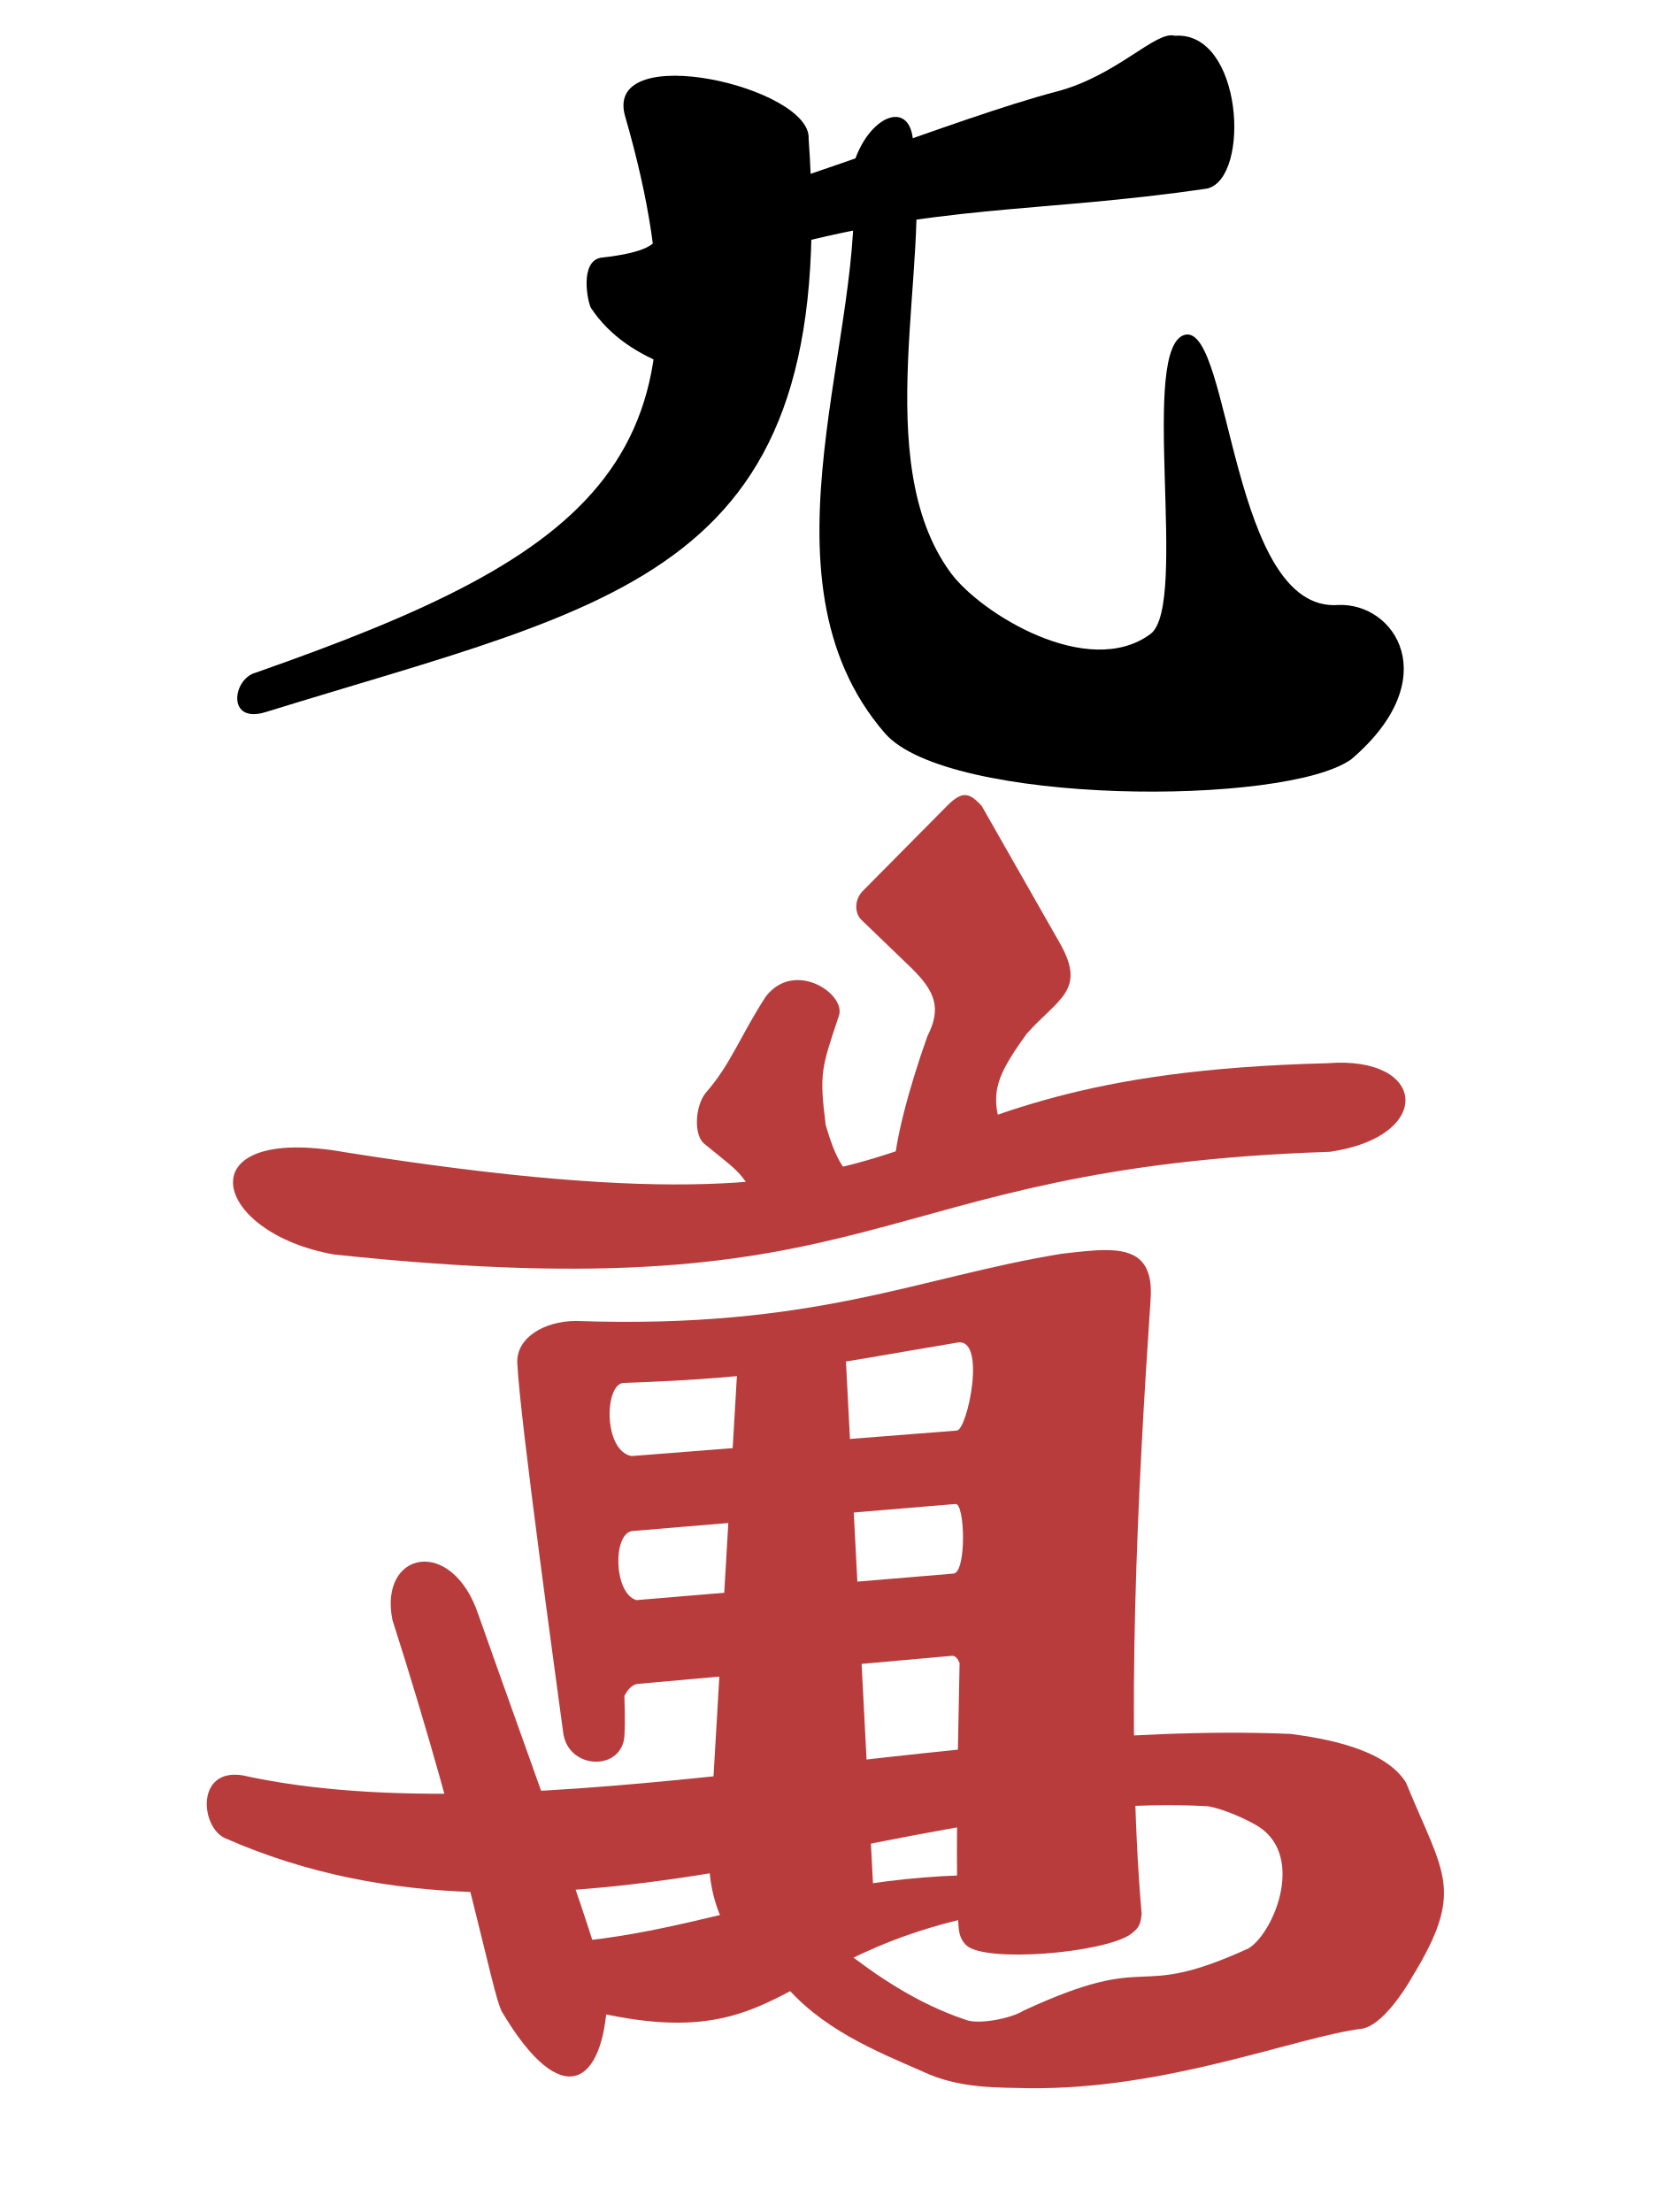
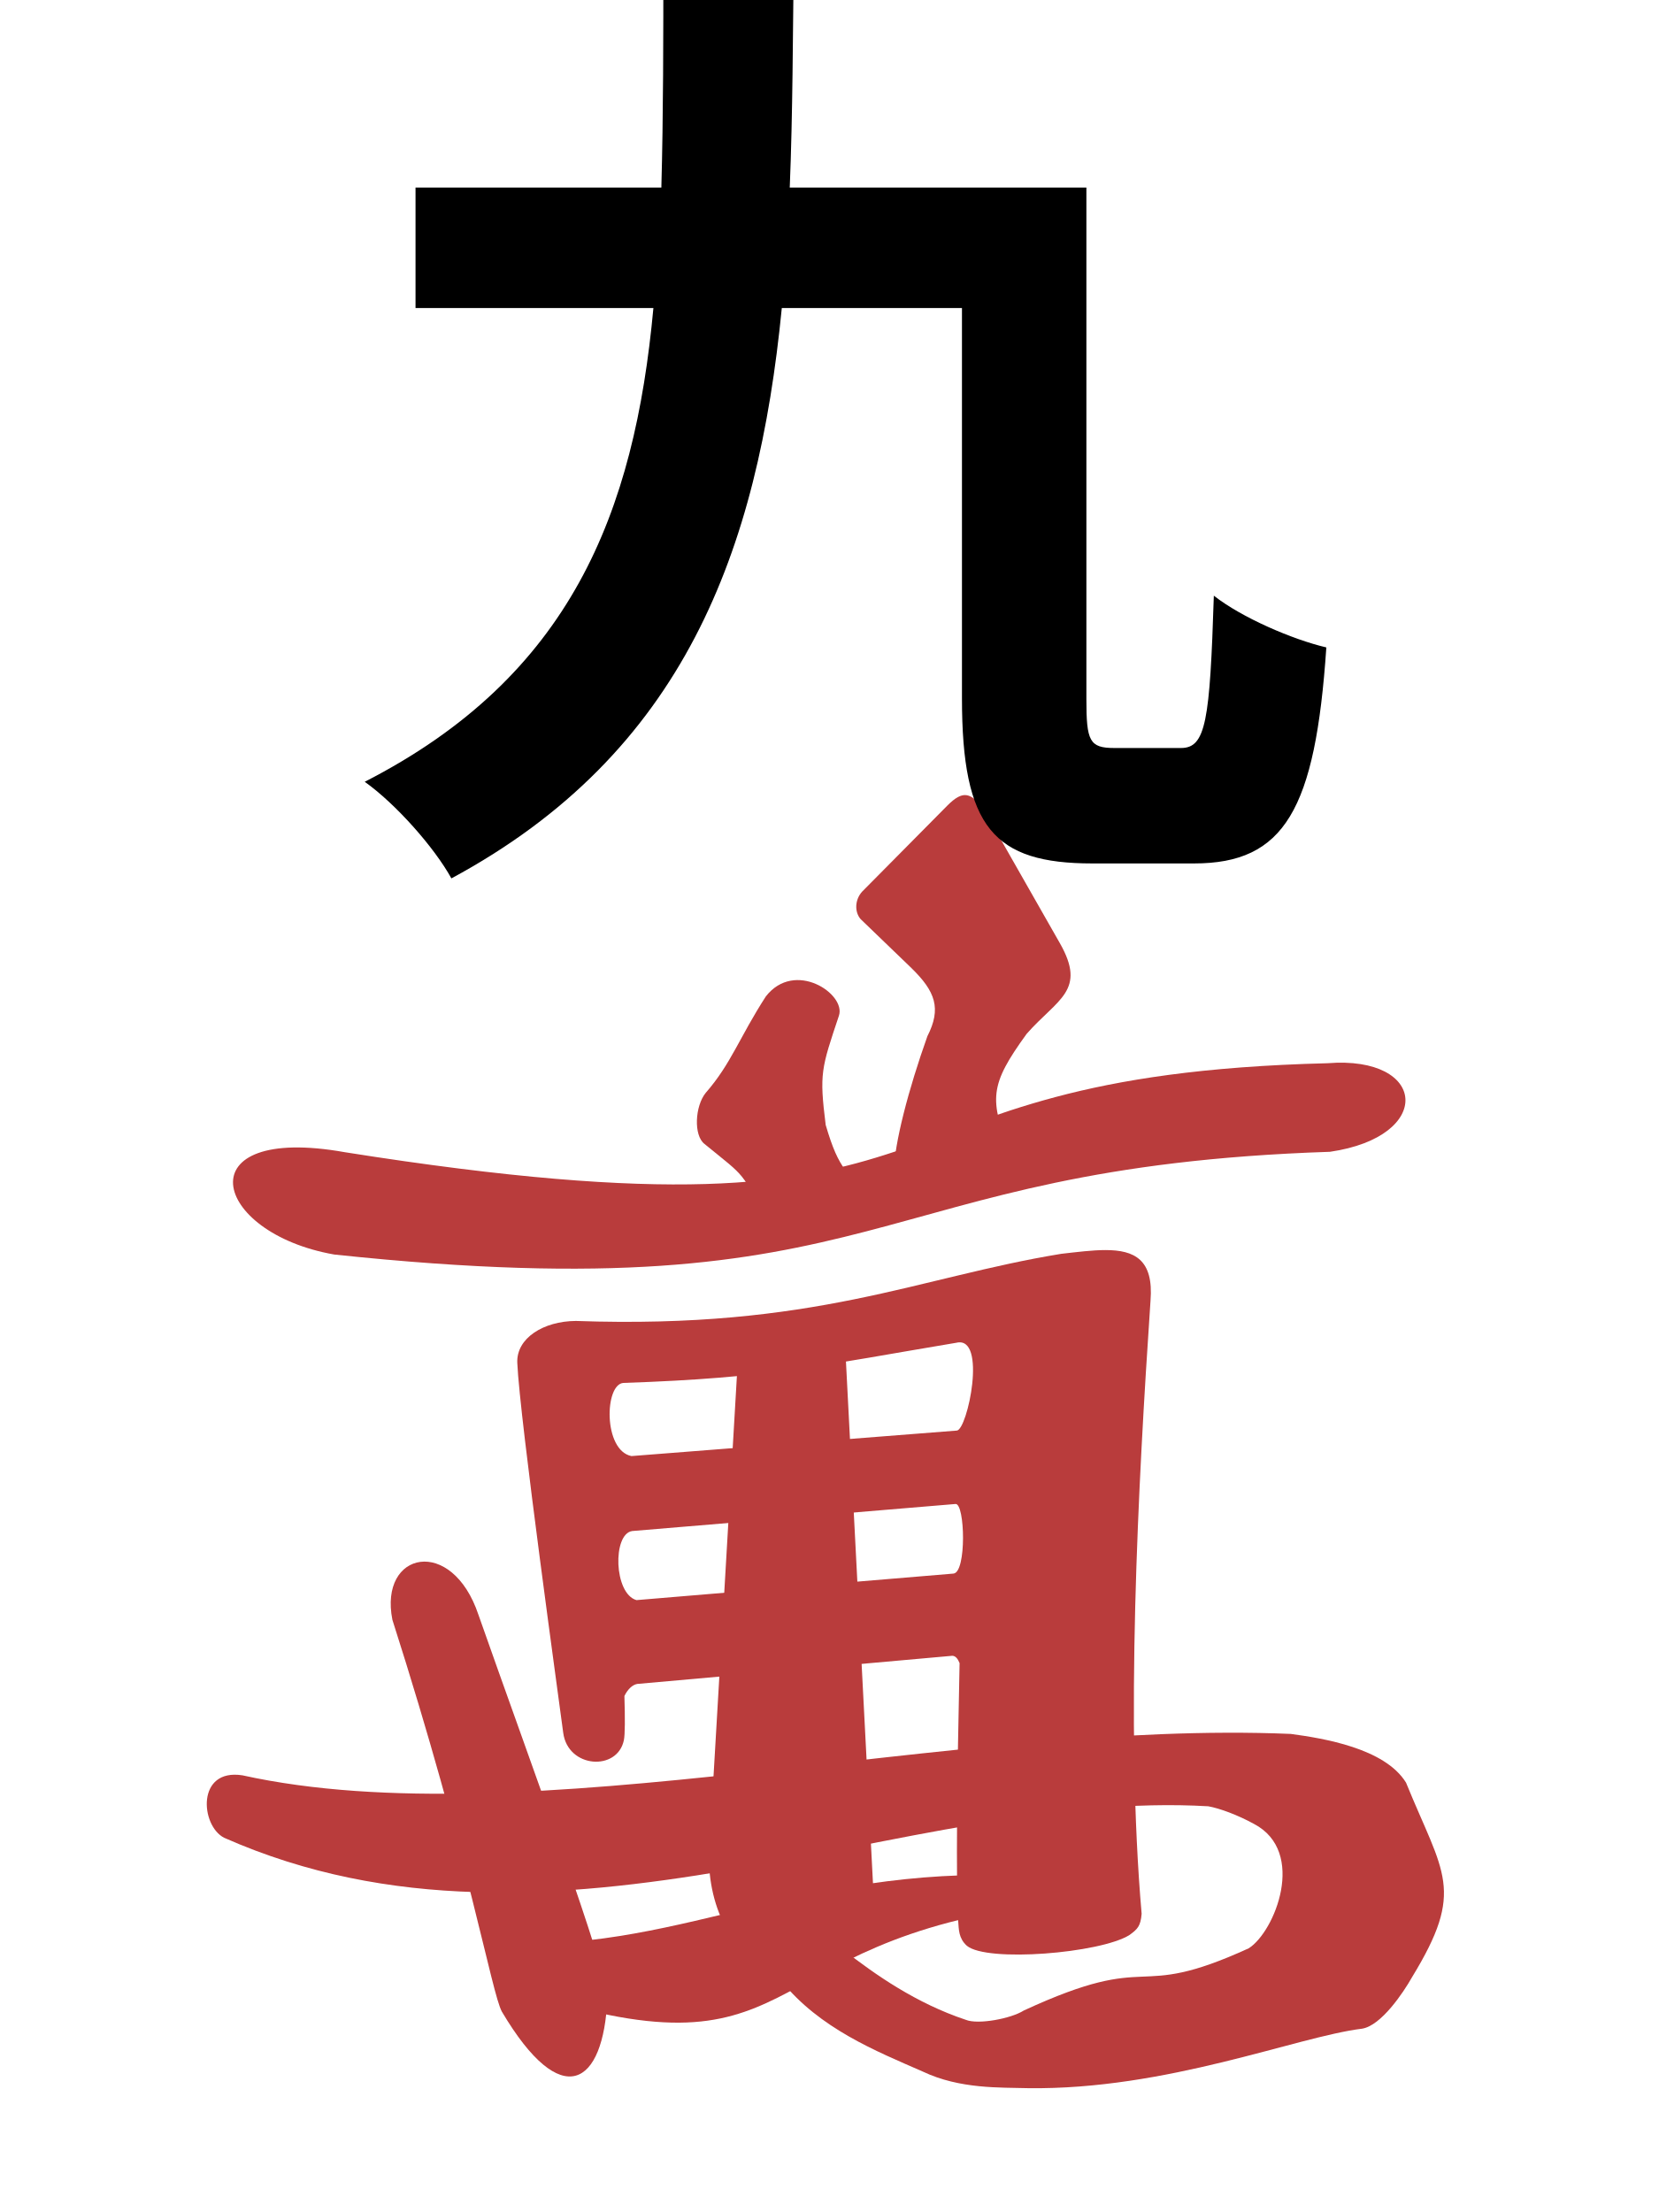
<svg xmlns="http://www.w3.org/2000/svg" xmlns:ns1="http://www.openswatchbook.org/uri/2009/osb" width="300" height="400" viewBox="0 0 300 400" id="svg2" version="1.1">
  <defs id="defs4">
    <linearGradient id="linearGradient10055" ns1:paint="solid">
      <stop style="stop-color:#000000;stop-opacity:1;" offset="0" id="stop10057" />
    </linearGradient>
    <marker orient="auto" refY="0" refX="0" id="Arrow1Lstart" style="overflow:visible">
      <path id="path4978" d="M 0,0 5,-5 -12.5,0 5,5 0,0 Z" style="fill:#000000;fill-opacity:1;fill-rule:evenodd;stroke:#ff5c00;stroke-width:1pt;stroke-opacity:1" transform="matrix(0.8,0,0,0.8,10,0)" />
    </marker>
    <clipPath clipPathUnits="userSpaceOnUse" id="clipPath4243">
      <circle style="opacity:1;fill:#000000;fill-opacity:0.297;fill-rule:nonzero;stroke:#000000;stroke-width:19.133;stroke-linecap:butt;stroke-linejoin:round;stroke-miterlimit:4;stroke-dasharray:none;stroke-dashoffset:0;stroke-opacity:1" id="circle4245" cx="-264.66" cy="-198.207" r="293.954" />
    </clipPath>
    <clipPath clipPathUnits="userSpaceOnUse" id="clipPath7847">
      <ellipse style="opacity:1;fill:#822600;fill-opacity:1;fill-rule:nonzero;stroke:none;stroke-width:12;stroke-linecap:round;stroke-linejoin:round;stroke-miterlimit:4;stroke-dasharray:none;stroke-dashoffset:0;stroke-opacity:1" id="ellipse7849" cx="394" cy="552.362" rx="349.495" ry="216" />
    </clipPath>
    <clipPath clipPathUnits="userSpaceOnUse" id="clipPath4243-1">
      <circle style="opacity:1;fill:#000000;fill-opacity:0.297;fill-rule:nonzero;stroke:#000000;stroke-width:19.133;stroke-linecap:butt;stroke-linejoin:round;stroke-miterlimit:4;stroke-dasharray:none;stroke-dashoffset:0;stroke-opacity:1" id="circle4245-4" cx="-264.66" cy="-198.207" r="293.954" />
    </clipPath>
    <clipPath clipPathUnits="userSpaceOnUse" id="clipPath7876">
      <circle style="opacity:1;fill:#000000;fill-opacity:0.297;fill-rule:nonzero;stroke:#000000;stroke-width:19.133;stroke-linecap:butt;stroke-linejoin:round;stroke-miterlimit:4;stroke-dasharray:none;stroke-dashoffset:0;stroke-opacity:1" id="circle7878" cx="-264.66" cy="-198.207" r="293.954" />
    </clipPath>
    <clipPath clipPathUnits="userSpaceOnUse" id="clipPath14693">
      <rect style="opacity:1;fill:#a53c3c;fill-opacity:1;fill-rule:nonzero;stroke:none;stroke-width:8;stroke-linecap:round;stroke-linejoin:round;stroke-miterlimit:4;stroke-dasharray:none;stroke-dashoffset:0;stroke-opacity:1" id="rect14695" width="131.784" height="168.821" x="-332.596" y="383.498" rx="1.255" ry="3.751" transform="matrix(0.9993908,-0.03489951,0.03489951,0.9993908,0,0)" />
    </clipPath>
    <clipPath clipPathUnits="userSpaceOnUse" id="clipPath14952">
      <ellipse style="opacity:1;fill:#a53c3c;fill-opacity:1;fill-rule:nonzero;stroke:none;stroke-width:7;stroke-linecap:round;stroke-linejoin:round;stroke-miterlimit:4;stroke-dasharray:none;stroke-dashoffset:0;stroke-opacity:1" id="ellipse14954" cx="-271.344" cy="647.256" rx="69.057" ry="116.911" transform="matrix(0.9993908,-0.03489951,0.03489951,0.9993908,0,0)" />
    </clipPath>
    <pattern y="0" x="0" height="6" width="6" patternUnits="userSpaceOnUse" id="EMFhbasepattern" />
  </defs>
  <g id="layer1" transform="translate(0,-652.3622)">
    <g id="g4231">
      <g transform="translate(1034.343,648.8857)" id="g6031">
        <path id="path6014" d="m -973.9,230.335 c 101.51,10.776 95.086,-15.762 180.061,-18.577 18.885,-2.746 17.635,-17.46 -0.449,-16.017 -90.368,2.243 -58.779,34.939 -177.693,16.092 -28.997,-5.176 -24.264,14.568 -1.919,18.502 z" style="fill:#b93c3c;fill-opacity:1;fill-rule:evenodd;stroke:none;stroke-width:1px;stroke-linecap:butt;stroke-linejoin:miter;stroke-opacity:1" />
        <path id="path6017" d="m -882.636,187.136 c 1.311,-3.924 -7.997,-10.181 -13.219,-3.472 -4.831,7.479 -6.264,12.156 -10.86,17.42 -1.958,2.393 -2.241,7.725 -0.217,9.268 7.568,6.199 6.724,4.784 11.5,14.738 l 20.531,-1.762 c -6.52,-8.589 -7.597,-7.835 -10.131,-16.424 -1.165,-9.327 -0.808,-10.176 2.397,-19.767 z" style="fill:#b93c3c;fill-opacity:1;fill-rule:evenodd;stroke:none;stroke-width:1px;stroke-linecap:butt;stroke-linejoin:miter;stroke-opacity:1" />
        <path id="path6019" d="m -856.843,149.174 c -2.072,-2.165 -3.31,-2.932 -6.213,0 l -15.391,15.541 c -1.348,1.5 -1.372,3.705 -0.264,4.97 l 9.17,8.834 c 4.354,4.252 5.464,7.314 2.9,12.336 -3.42,9.616 -5.986,19.367 -6.097,24.708 l 21.181,-3.487 c -3.959,-9.817 -3.871,-12.357 2.865,-21.646 5.559,-6.327 10.933,-7.774 5.995,-16.417 z" style="fill:#b93c3c;fill-opacity:1;fill-rule:evenodd;stroke:none;stroke-width:1px;stroke-linecap:butt;stroke-linejoin:miter;stroke-opacity:1" />
        <path id="path6021" d="m -834.439,229.529 c -2.38,3.3e-4 -5.115,0.352 -7.986,0.676 -25.981,4.24 -44.632,13.662 -87.783,12.141 -5.841,0.03 -10.797,3.108 -10.592,7.59 0.416,9.893 7.7,62.177 8.305,66.889 0.853,6.418 9.79,6.988 10.967,1.342 0.216,-1.034 0.221,-3.958 0.098,-7.996 0.548,-1.144 1.398,-2.02 2.309,-2.184 l 56.982,-5.092 c 0.58,0.007 1.014,0.545 1.32,1.33 -0.442,20.093 -0.684,39.742 -0.254,46.623 0.124,1.52 0.051,3.12 1.57,4.486 3.627,3.034 24.108,1.363 29.408,-1.947 1.469,-1.078 2,-1.583 2.197,-3.83 -2.961,-33.992 -0.668,-77.217 1.605,-110.873 0.596,-7.453 -2.911,-9.155 -8.146,-9.154 z m -26.98,16.764 c 5.652,-1.389 2.022,15.829 0.088,15.877 l -58.828,4.611 c -5.127,-1.024 -4.88,-13.066 -1.422,-13.229 26.638,-0.896 35.744,-3.181 60.162,-7.26 z m -0.129,29.152 c 1.706,-0.131 2.018,12.385 -0.381,12.586 l -57.32,4.797 c -4.101,-1.151 -4.352,-11.962 -0.779,-12.492 z" style="fill:#b93c3c;fill-opacity:1;fill-rule:evenodd;stroke:none;stroke-width:1px;stroke-linecap:butt;stroke-linejoin:miter;stroke-opacity:1" />
        <path id="path6023" d="m -881.542,246.32 -19.233,0.635 -5.291,90.559 c -0.751,10.292 4.492,20.611 11.241,20.763 l 18.742,-6.546 z" style="fill:#b93c3c;fill-opacity:1;fill-rule:evenodd;stroke:none;stroke-width:1px;stroke-linecap:butt;stroke-linejoin:miter;stroke-opacity:1" />
        <path id="path6025" d="m -942.636,354.94 0.846,8.028 c 54.246,18.284 41.637,-8.576 96.894,-15.151 l -0.635,-4.928 c -42.242,-2.987 -64.353,13.179 -97.106,12.052 z" style="fill:#b93c3c;fill-opacity:1;fill-rule:evenodd;stroke:none;stroke-width:1px;stroke-linecap:butt;stroke-linejoin:miter;stroke-opacity:1" />
        <path id="path6027" d="m -947.816,295.507 c -4.791,-14.349 -18.048,-11.531 -15.569,0.885 13.897,43.448 17.942,67.497 19.799,70.859 10.792,18.229 18.403,13.454 19.078,-2.434 0.111,-4.849 -14.234,-43.495 -23.308,-69.31 z" style="fill:#b93c3c;fill-opacity:1;fill-rule:evenodd;stroke:none;stroke-width:1px;stroke-linecap:butt;stroke-linejoin:miter;stroke-opacity:1" />
        <path id="path6029" d="m -990.503,324.512 c -8.359,-1.304 -7.6,9.084 -3.317,11.288 59.847,26.468 123.838,-8.866 177.967,-5.691 2.058,0.369 5.313,1.564 8.294,3.202 9.557,5.048 3.734,19.51 -0.976,22.479 -21.536,9.845 -16.514,0.091 -40.673,11.25 -2.277,1.46 -8.257,2.597 -10.482,1.685 -8.943,-2.978 -16.302,-8.102 -22.15,-12.664 l -11.188,5.646 c 6.905,8.601 17.1,12.672 25.541,16.371 6.747,3.213 14.126,2.854 19.029,3.006 25.108,0.345 48.589,-9.297 60.403,-10.755 3.458,-0.53 7.483,-6.525 9.051,-9.31 9.691,-15.872 5.688,-18.57 -1.086,-35.189 -3.849,-6.232 -14.98,-8.012 -20.828,-8.805 -60.718,-2.574 -138.254,18.812 -189.585,7.487 z" style="fill:#b93c3c;fill-opacity:1;fill-rule:evenodd;stroke:none;stroke-width:1px;stroke-linecap:butt;stroke-linejoin:miter;stroke-opacity:1" />
      </g>
-       <g transform="translate(-0.3219,0)" id="g5482">
-         <path id="path5484" d="m 146.548,677.437 c 0.544,-9.273 -36.813,-17.959 -33.246,-4.271 17.95,62.02 -5.542,79.389 -66.767,100.842 -4.171,1.146 -5.268,9.321 1.846,7.116 C 112.919,761.119 152.224,756.52 146.548,677.437 Z" style="fill:#000000;fill-opacity:1;fill-rule:evenodd;stroke:none;stroke-width:1px;stroke-linecap:butt;stroke-linejoin:miter;stroke-opacity:1" />
-         <path id="path5486" d="m 121.576,718.651 c -5.843,-2.201 -10.977,-5.452 -14.363,-10.567 -0.6,-0.899 -2.23,-8.686 1.975,-9.149 16.174,-1.78 7.18,-6.608 10.673,-7.332 21.63,-4.487 52.321,-17.632 71.642,-22.718 10.802,-2.844 17.882,-11.073 21.272,-10.055 12.271,-0.891 13.764,25.669 5.868,27.626 -31.095,4.564 -48.763,2.638 -79.858,11.443 z" style="fill:#000000;fill-opacity:1;fill-rule:evenodd;stroke:none;stroke-width:1px;stroke-linecap:butt;stroke-linejoin:miter;stroke-opacity:1" />
-         <path id="path5488" d="m 165.441,679.723 c 0.56,-10.218 -8.388,-6.918 -11.027,3.186 3.165,28.798 -18.621,73.622 5.901,102.02 11.285,13.069 72.509,13.302 84.391,4.714 17.017,-14.572 7.853,-28.294 -2.366,-27.88 -19.383,1.45 -19.42,-50.073 -27.58,-48.899 -8.694,1.634 0.641,48.838 -6.381,54.134 -11.279,8.357 -30.812,-3.746 -36.187,-11.112 -14.781,-20.253 -3.422,-56.25 -6.751,-76.163 z" style="fill:#000000;fill-opacity:1;fill-rule:evenodd;stroke:none;stroke-width:1px;stroke-linecap:butt;stroke-linejoin:miter;stroke-opacity:1" />
-       </g>
+       <text id="man9-num" x="152" y="795" text-anchor="middle" textLength="250" lengthAdjust="spacingAndGlyphs" font-family="'Kaiti SC','STKaiti','KaiTi','楷体','Kaiti TC','DFKai-SB','BiauKai',serif" font-weight="700" font-size="180" style="fill:#000000;fill-opacity:1;stroke:none">九</text>
    </g>
  </g>
</svg>
